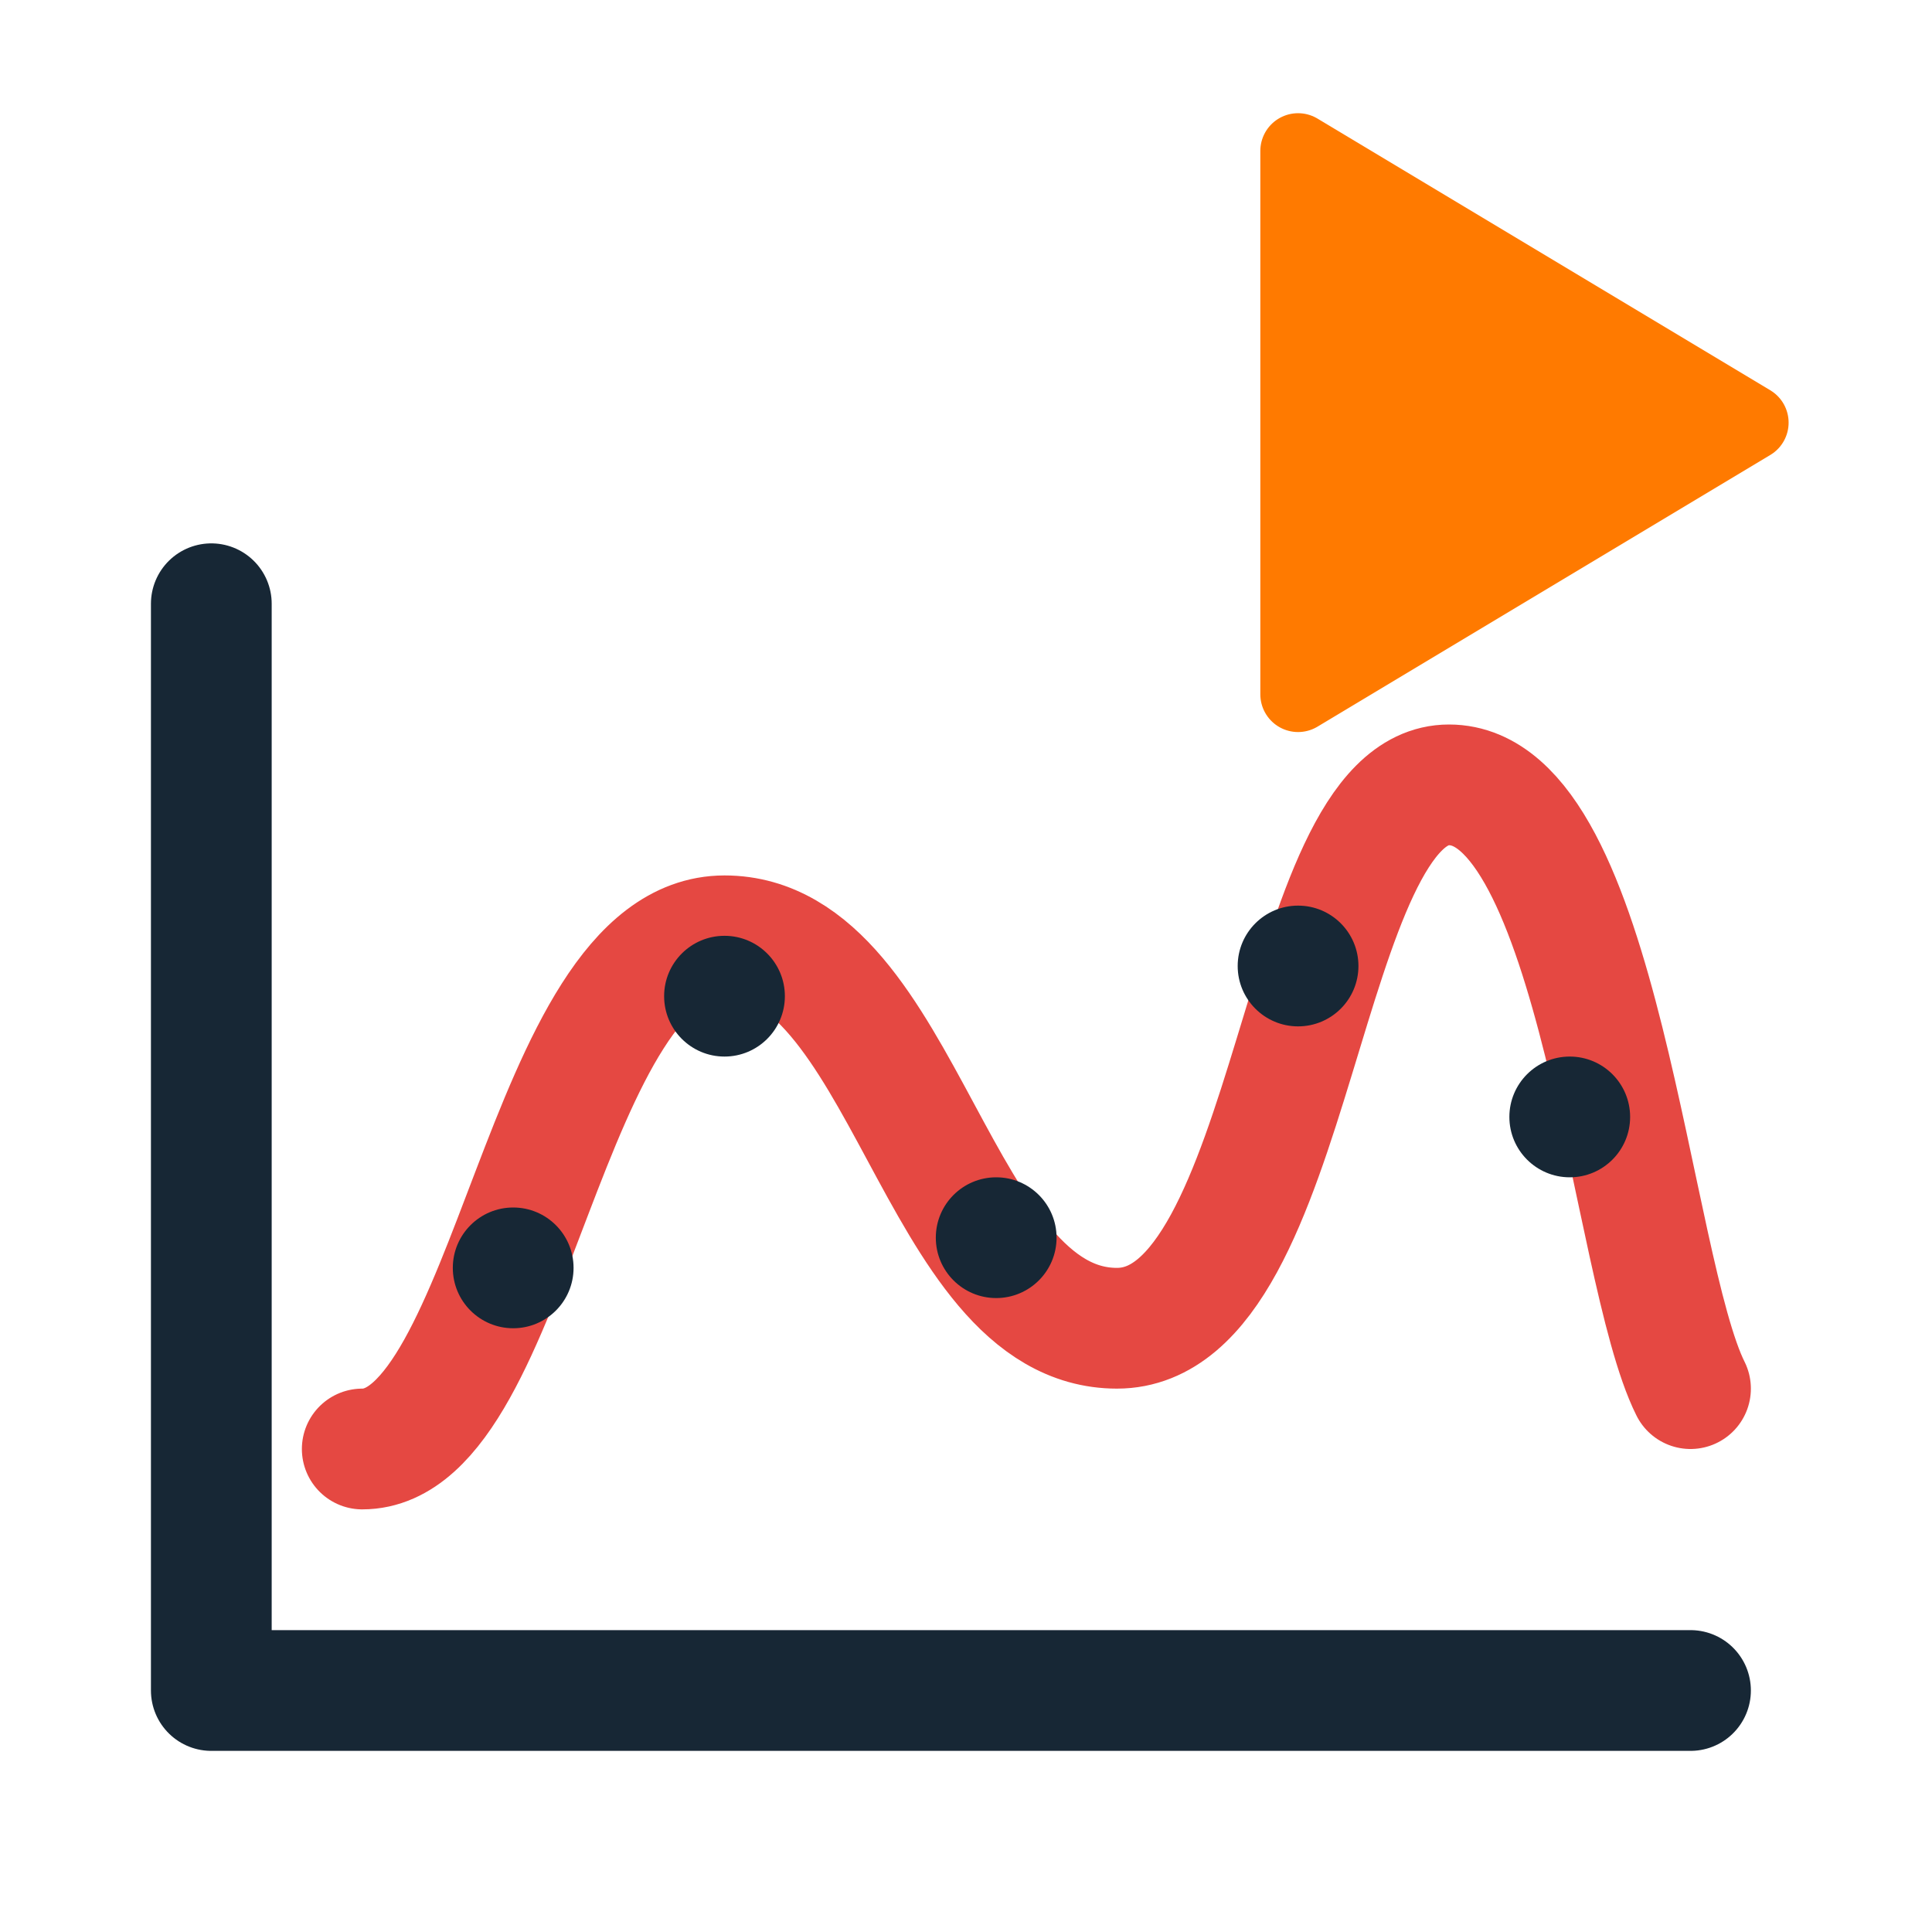
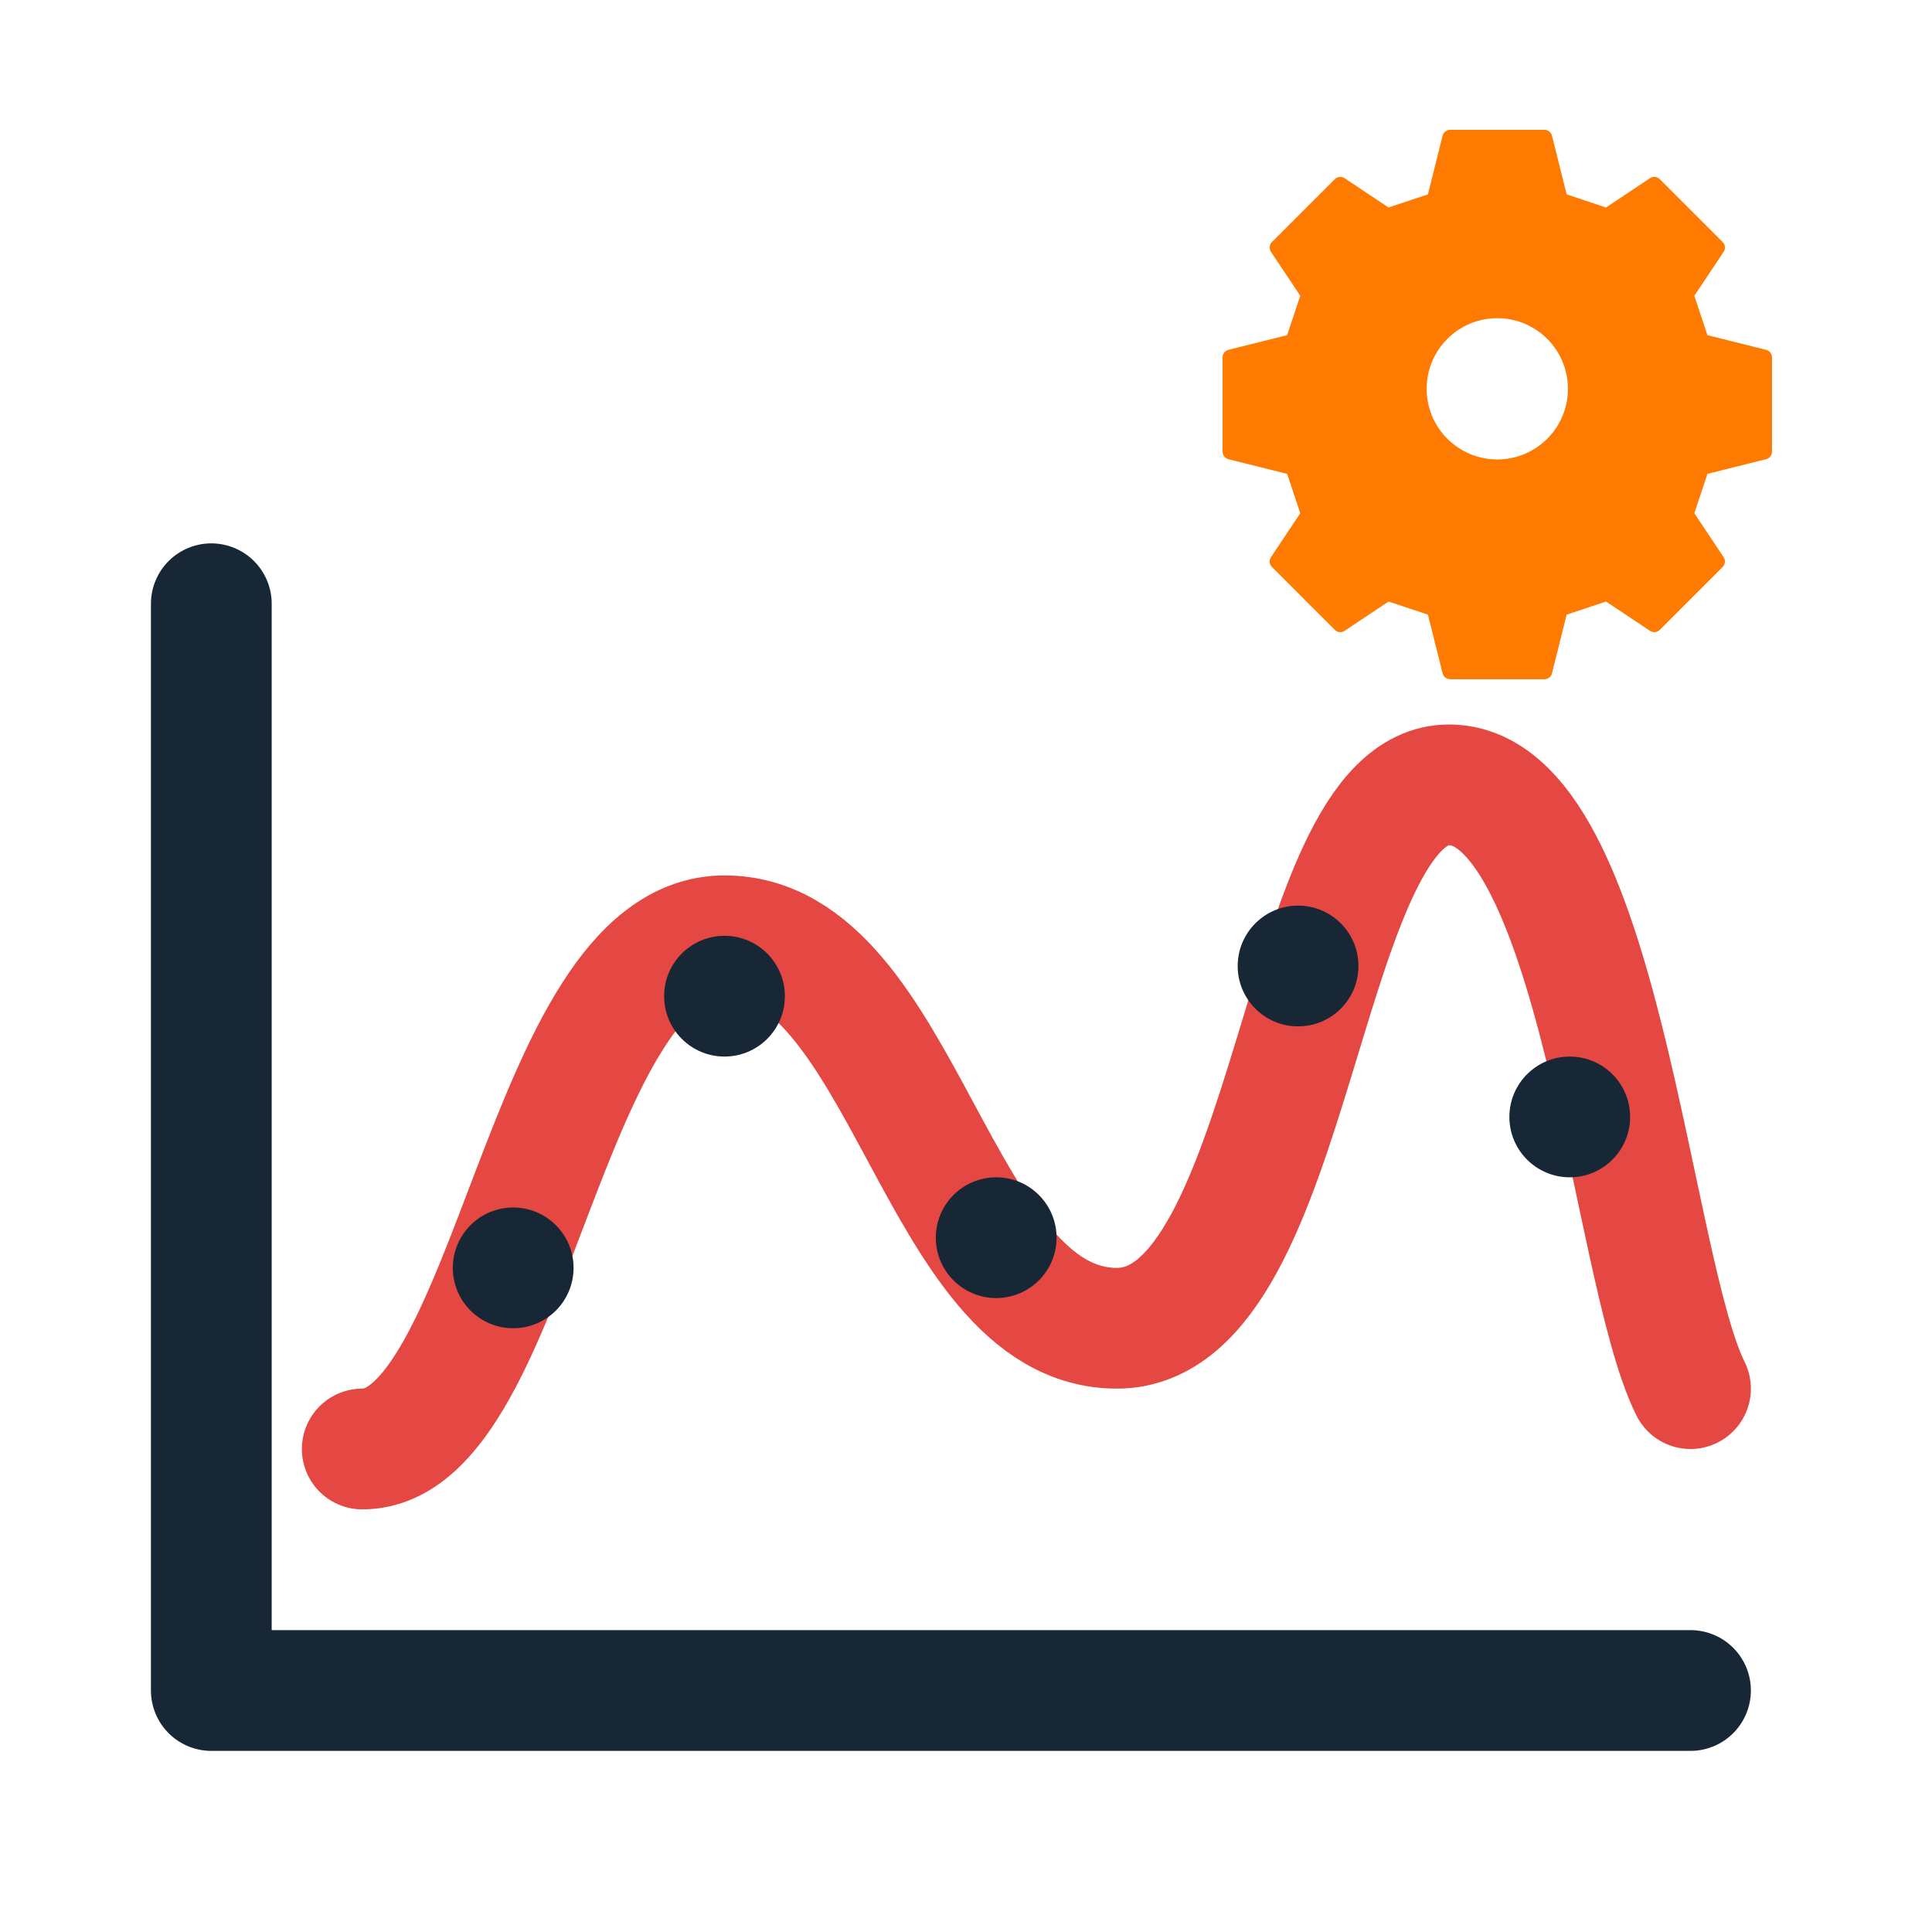
<svg xmlns="http://www.w3.org/2000/svg" viewBox="0 0 64 64">
  <g fill="none" stroke="#172735" stroke-width="4" stroke-linecap="round" stroke-linejoin="round">
    <path d="M7 20v36h49" />
    <path d="M12 48c5 0 6-17 12-17s7 13 13 13 6-18 11-18 6 16 8 20" stroke="#E54842" />
-     <path d="m43 5 15 9-15 9Z" fill="#FF7A00" stroke="#FF7A00" stroke-width="2.5" />
+     <g transform="translate(34 3) scale(.52)" fill="#FF7A00" stroke="#FF7A00" stroke-width="1" fill-rule="evenodd">
+       <path d="M27 3h6l1 4 3 1 3-2 4 4-2 3 1 3 4 1v6l-4 1-1 3 2 3-4 4-3-2-3 1-1 4h-6l-1-4-3-1-3 2-4-4 2-3-1-3-4-1v-6l4-1 1-3-2-3 4-4 3 2 3-1z M35 19a5 5 0 1 0-10 0 5 5 0 1 0 10 0Z" />
+     </g>
    <g fill="#172735" stroke="none">
      <circle cx="17" cy="42" r="2" />
      <circle cx="24" cy="33" r="2" />
      <circle cx="33" cy="41" r="2" />
      <circle cx="43" cy="32" r="2" />
      <circle cx="52" cy="37" r="2" />
    </g>
  </g>
</svg>
